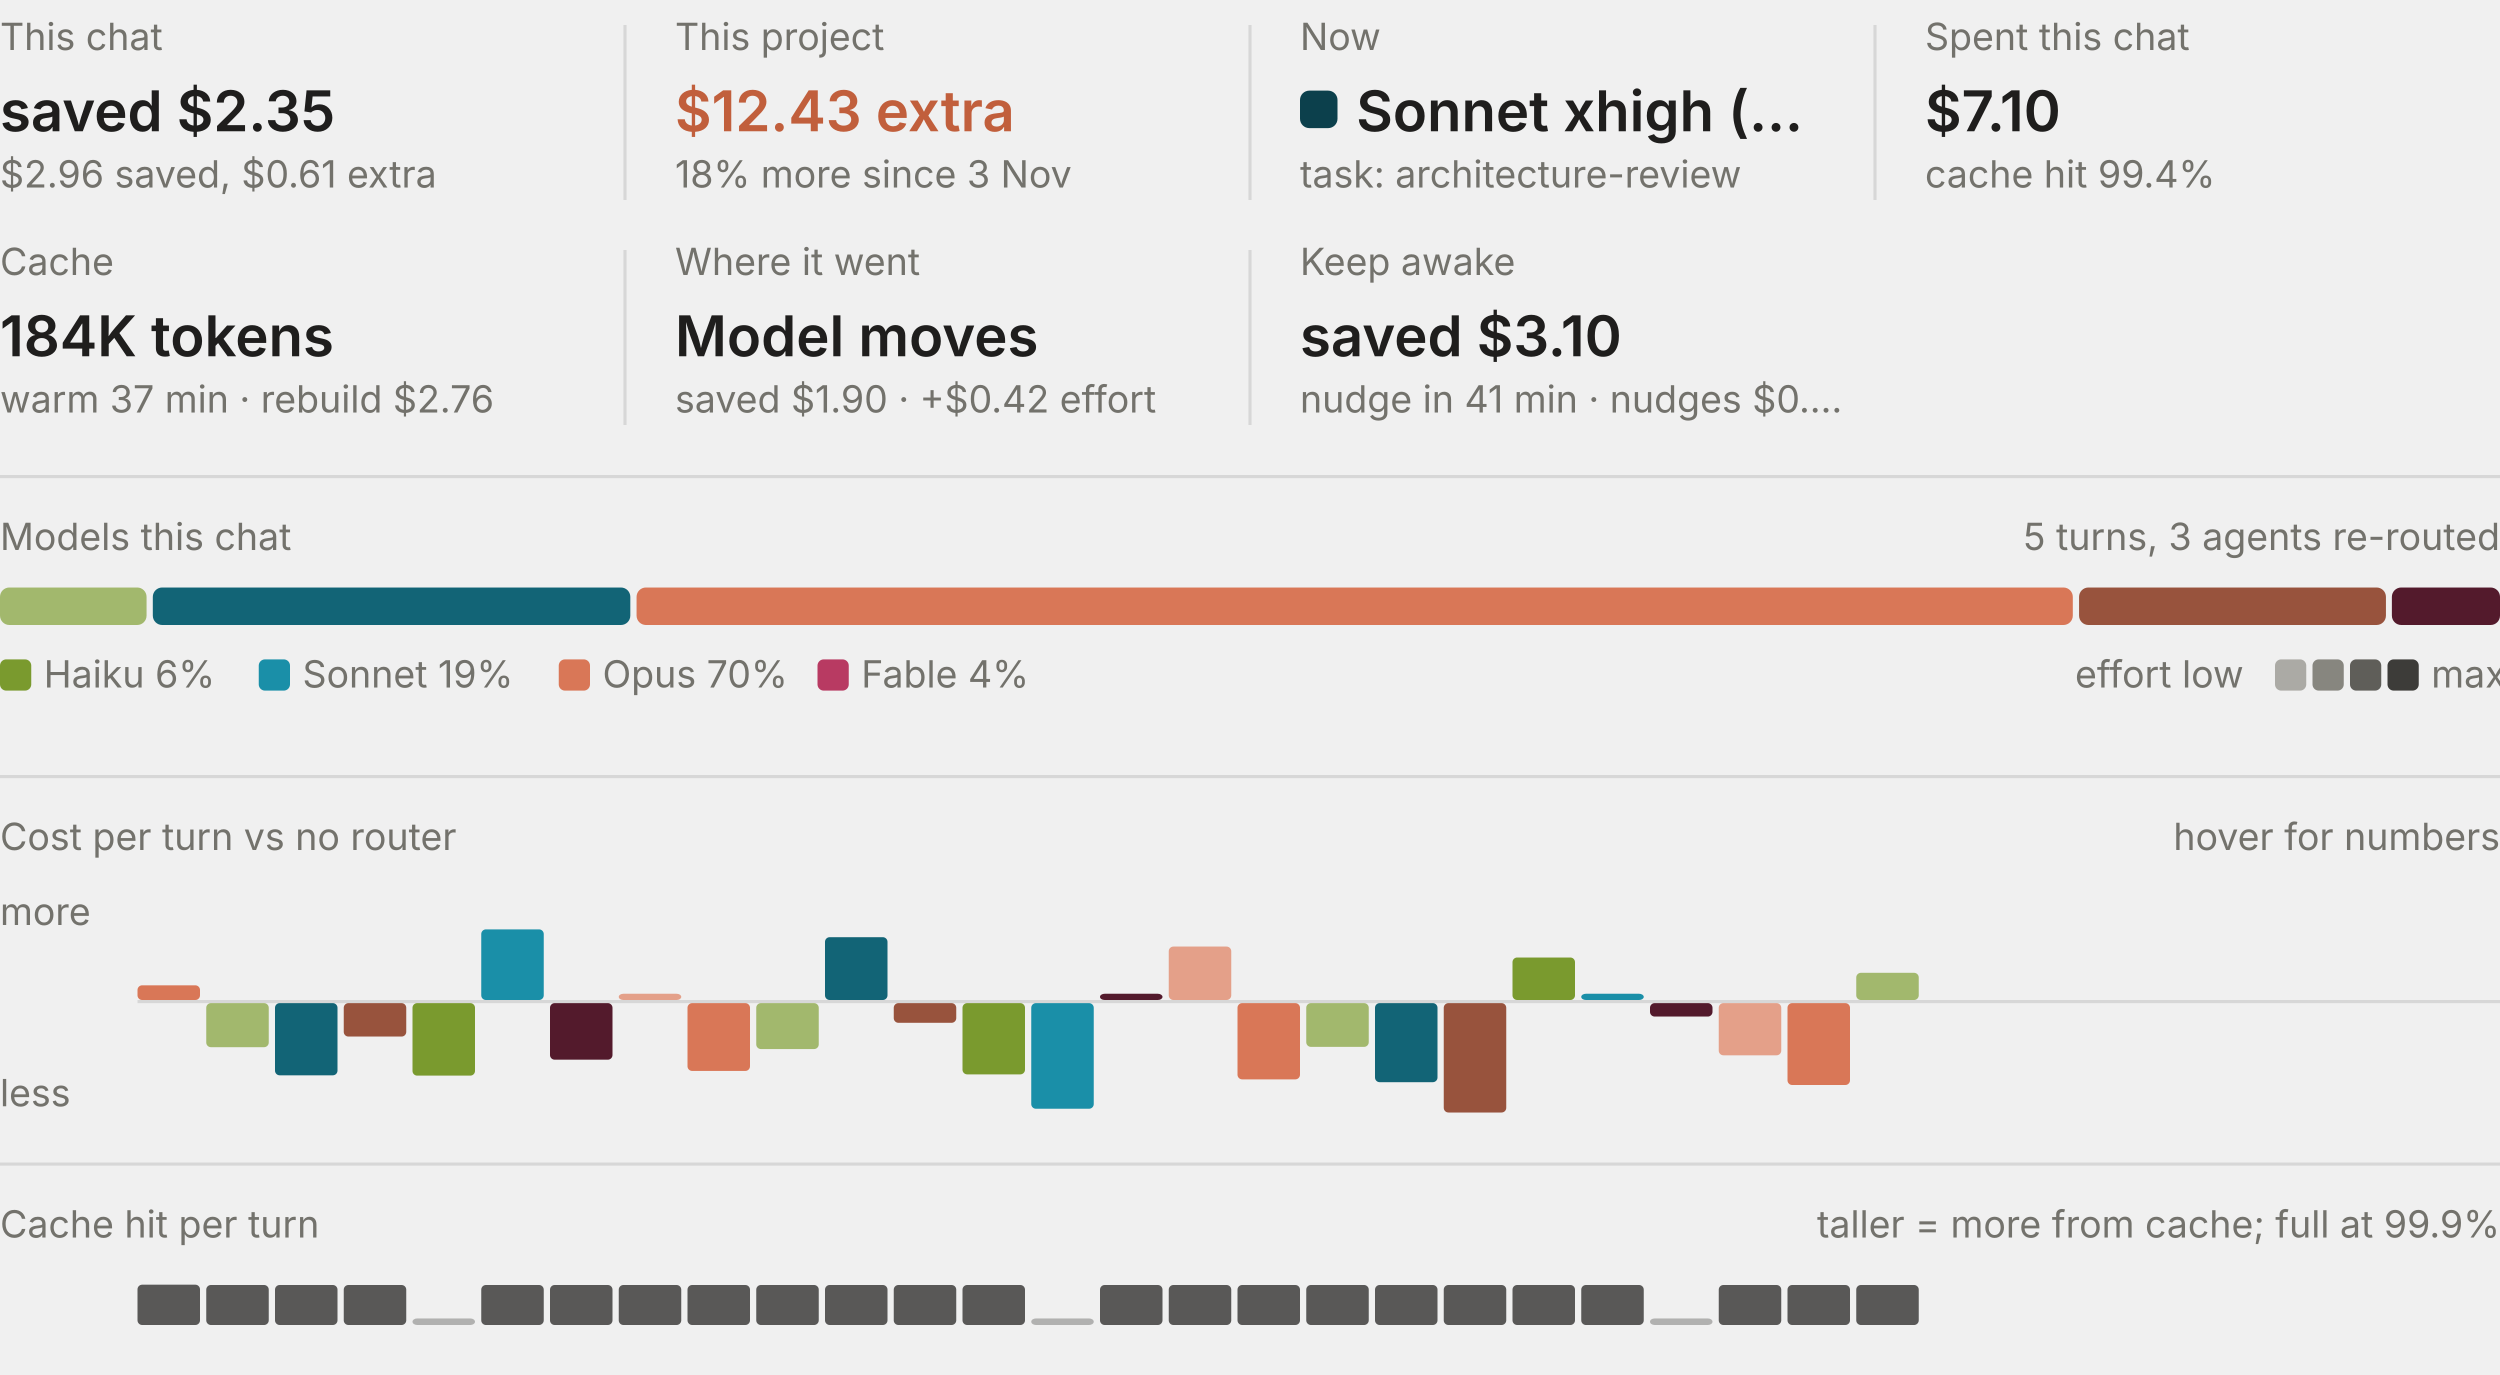
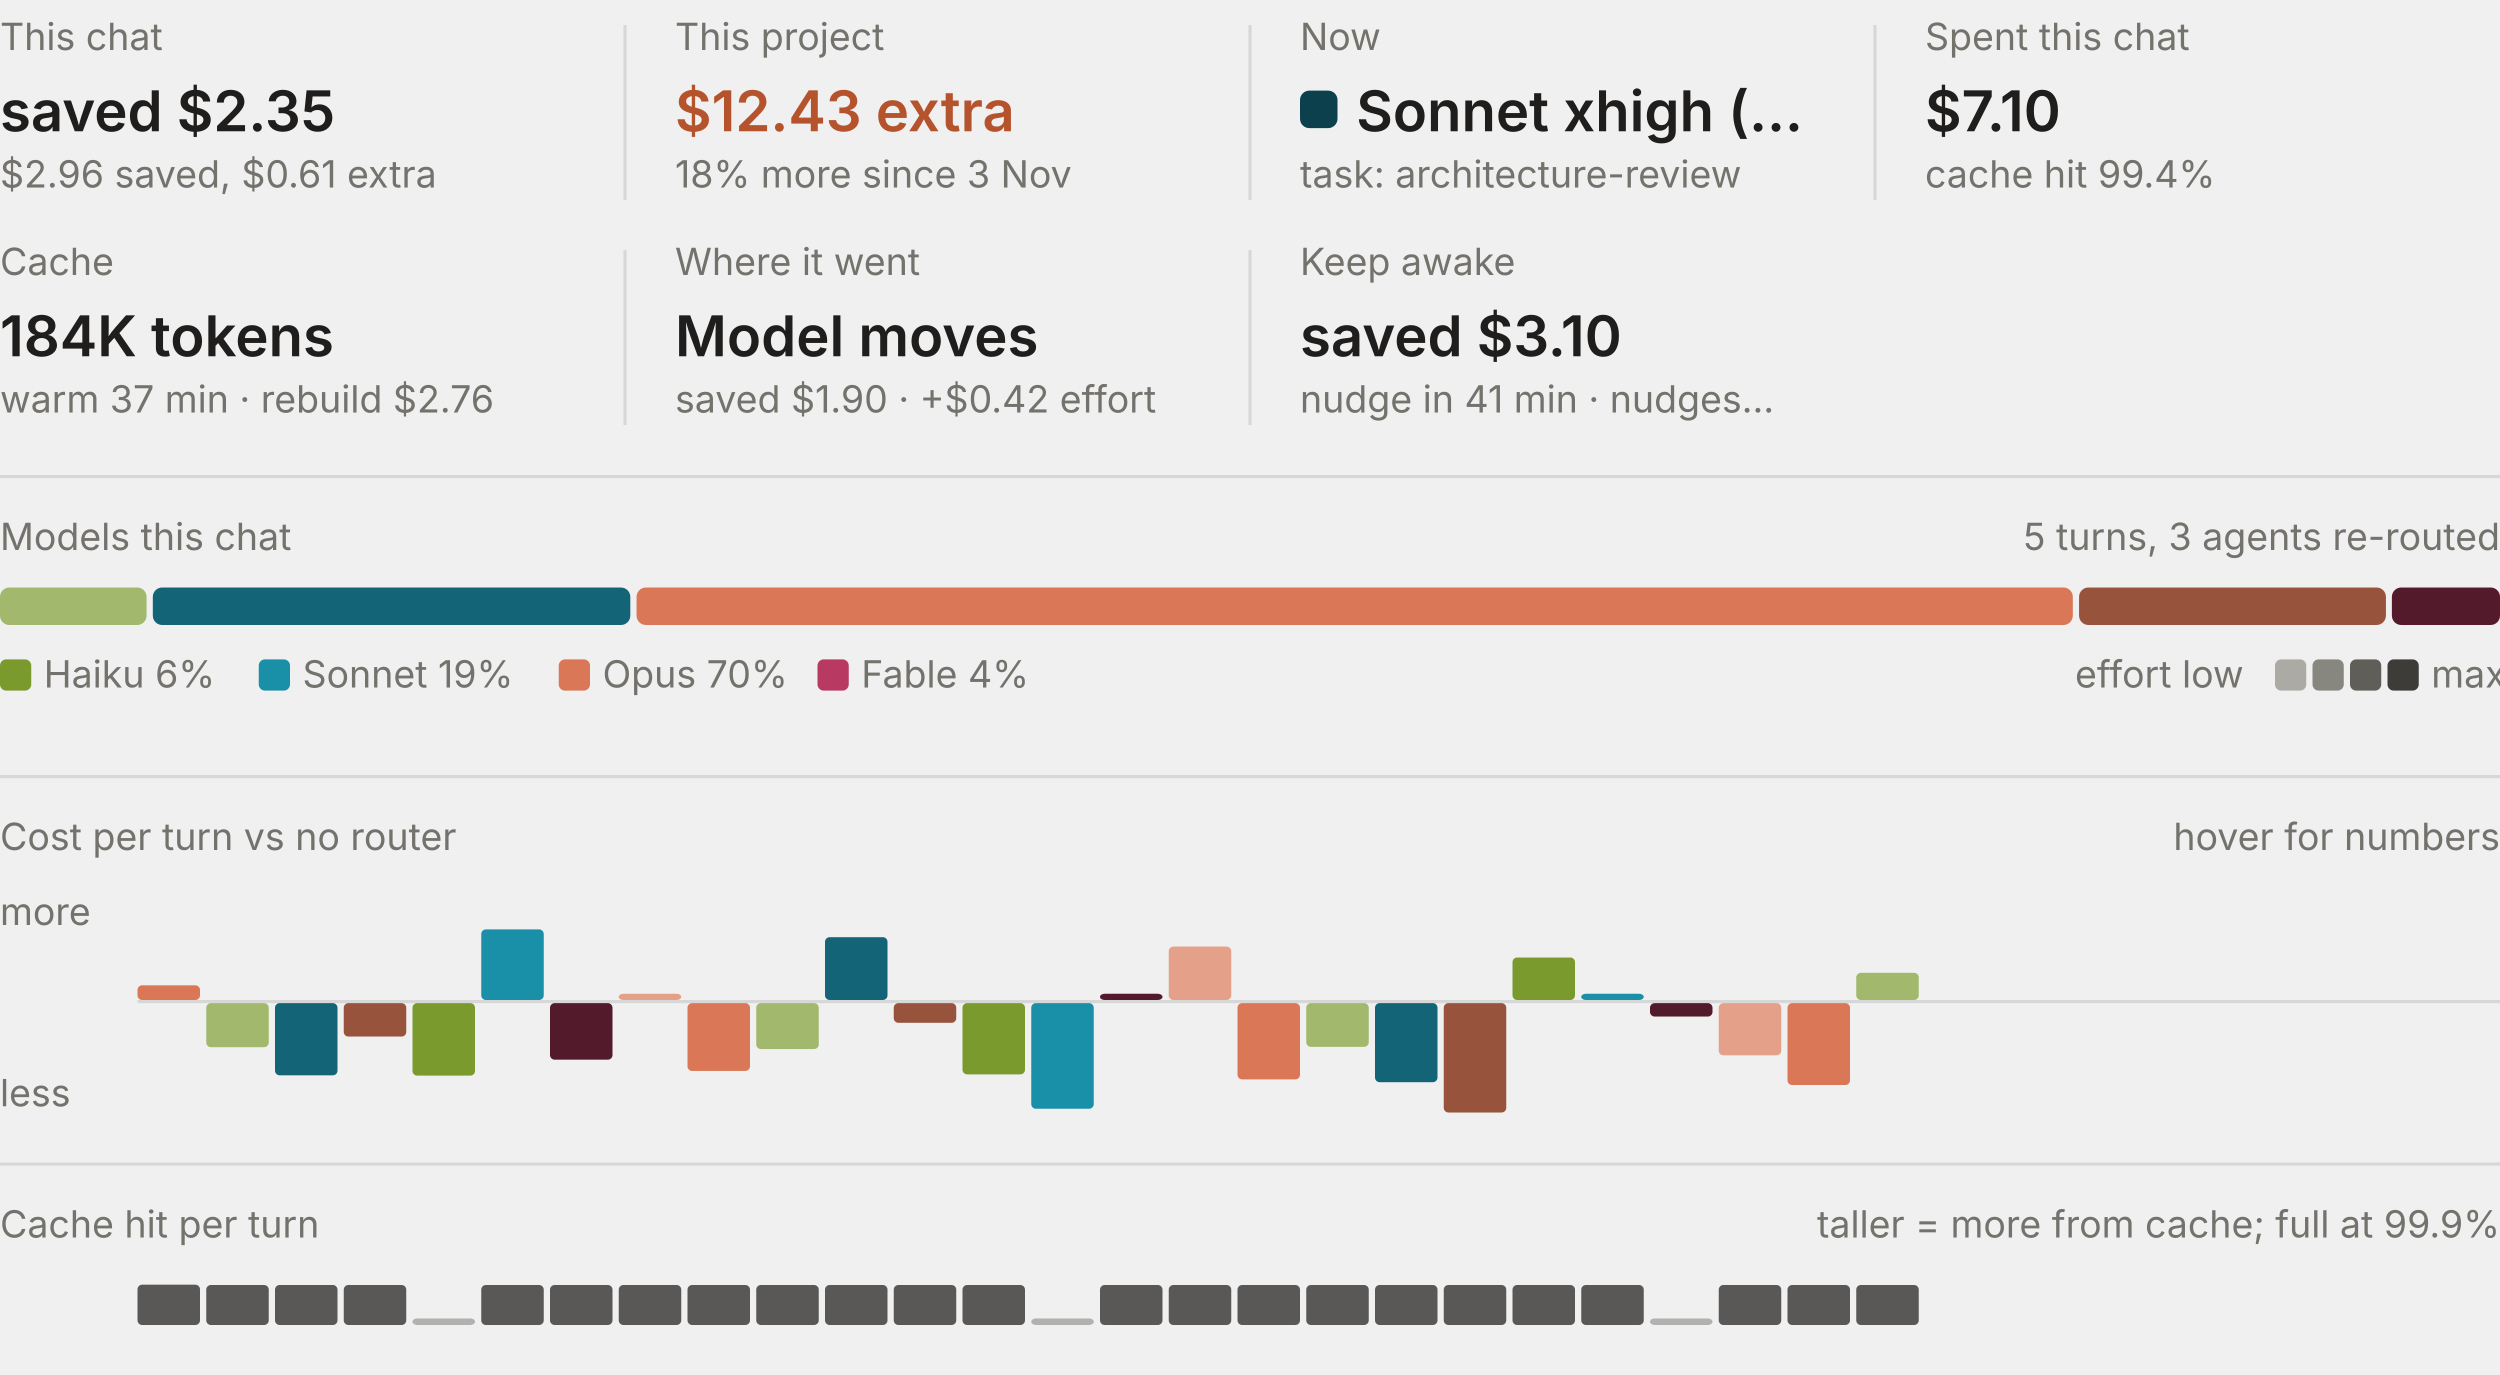
<svg xmlns="http://www.w3.org/2000/svg" width="800" height="440" viewBox="0 0 800 440">
-   <style>.l,.s{fill:#73726c;font:12px -apple-system, BlinkMacSystemFont, 'Segoe UI', system-ui, sans-serif}.l,.s,.v{pointer-events:none}.v{fill:#1f1e1d;font:600 18px -apple-system, BlinkMacSystemFont, 'Segoe UI', system-ui, sans-serif}.d{stroke:#1f1e1d;stroke-opacity:.12}.v.x{fill:#c15f3c}.c{fill:#1f1e1d}.hit{fill:transparent}@media (prefers-color-scheme:dark){.l,.s{fill:#a3a29b}.v{fill:#ecebe6}.d{stroke:#fff;stroke-opacity:.14}.v.x{fill:#e5906f}.c{fill:#ecebe6}}.m-haiku-0{fill:#a2b86d}.m-haiku-1{fill:#7A9A2E}.m-haiku-2{fill:#556c20}.m-haiku-3{fill:#374515}.m-sonnet-0{fill:#5fb1c2}.m-sonnet-1{fill:#1A8FA8}.m-sonnet-2{fill:#126476}.m-sonnet-3{fill:#0c404c}.m-opus-0{fill:#e4a089}.m-opus-1{fill:#D97757}.m-opus-2{fill:#98533d}.m-opus-3{fill:#623627}.m-fable-0{fill:#cd7591}.m-fable-1{fill:#B83A62}.m-fable-2{fill:#812945}.m-fable-3{fill:#531a2c}.m-other-0{fill:#abaaa5}.m-other-1{fill:#87867f}.m-other-2{fill:#5f5e59}.m-other-3{fill:#3d3c39}@media (prefers-color-scheme:dark){.m-haiku-0{fill:#b9cc90}.m-haiku-1{fill:#80A236}.m-haiku-2{fill:#5c7527}.m-haiku-3{fill:#40511b}.m-sonnet-0{fill:#86c4d2}.m-sonnet-1{fill:#2394AE}.m-sonnet-2{fill:#196b7d}.m-sonnet-3{fill:#124a57}.m-opus-0{fill:#e6b599}.m-opus-1{fill:#D27946}.m-opus-2{fill:#975732}.m-opus-3{fill:#693d23}.m-fable-0{fill:#dc95b1}.m-fable-1{fill:#BF3F72}.m-fable-2{fill:#8a2d52}.m-fable-3{fill:#602039}.m-other-0{fill:#ccccc8}.m-other-1{fill:#a3a29b}.m-other-2{fill:#757570}.m-other-3{fill:#52514e}.m-haiku-2{stroke:#ffffff73;stroke-width:1}.m-haiku-3{stroke:#ffffff73;stroke-width:1}.m-sonnet-2{stroke:#ffffff73;stroke-width:1}.m-sonnet-3{stroke:#ffffff73;stroke-width:1}.m-opus-2{stroke:#ffffff73;stroke-width:1}.m-opus-3{stroke:#ffffff73;stroke-width:1}.m-fable-2{stroke:#ffffff73;stroke-width:1}.m-fable-3{stroke:#ffffff73;stroke-width:1}.m-other-2{stroke:#ffffff73;stroke-width:1}.m-other-3{stroke:#ffffff73;stroke-width:1}}</style>
+   <style>.l,.s{fill:#73726c;font:12px -apple-system, BlinkMacSystemFont, 'Segoe UI', system-ui, sans-serif}.l,.s,.v{pointer-events:none}.v{fill:#1f1e1d;font:600 18px -apple-system, BlinkMacSystemFont, 'Segoe UI', system-ui, sans-serif}.d{stroke:#1f1e1d;stroke-opacity:.12}.v.x{fill:#b4532c}.c{fill:#1f1e1d}.hit{fill:transparent}@media (prefers-color-scheme:dark){.l,.s{fill:#a3a29b}.v{fill:#ecebe6}.d{stroke:#fff;stroke-opacity:.14}.v.x{fill:#e5906f}.c{fill:#ecebe6}}.m-haiku-0{fill:#a2b86d}.m-haiku-1{fill:#7A9A2E}.m-haiku-2{fill:#556c20}.m-haiku-3{fill:#374515}.m-sonnet-0{fill:#5fb1c2}.m-sonnet-1{fill:#1A8FA8}.m-sonnet-2{fill:#126476}.m-sonnet-3{fill:#0c404c}.m-opus-0{fill:#e4a089}.m-opus-1{fill:#D97757}.m-opus-2{fill:#98533d}.m-opus-3{fill:#623627}.m-fable-0{fill:#cd7591}.m-fable-1{fill:#B83A62}.m-fable-2{fill:#812945}.m-fable-3{fill:#531a2c}.m-other-0{fill:#abaaa5}.m-other-1{fill:#87867f}.m-other-2{fill:#5f5e59}.m-other-3{fill:#3d3c39}@media (prefers-color-scheme:dark){.m-haiku-0{fill:#b9cc90}.m-haiku-1{fill:#80A236}.m-haiku-2{fill:#5c7527}.m-haiku-3{fill:#40511b}.m-sonnet-0{fill:#86c4d2}.m-sonnet-1{fill:#2394AE}.m-sonnet-2{fill:#196b7d}.m-sonnet-3{fill:#124a57}.m-opus-0{fill:#e6b599}.m-opus-1{fill:#D27946}.m-opus-2{fill:#975732}.m-opus-3{fill:#693d23}.m-fable-0{fill:#dc95b1}.m-fable-1{fill:#BF3F72}.m-fable-2{fill:#8a2d52}.m-fable-3{fill:#602039}.m-other-0{fill:#ccccc8}.m-other-1{fill:#a3a29b}.m-other-2{fill:#757570}.m-other-3{fill:#52514e}.m-haiku-2{stroke:#ffffff73;stroke-width:1}.m-haiku-3{stroke:#ffffff73;stroke-width:1}.m-sonnet-2{stroke:#ffffff73;stroke-width:1}.m-sonnet-3{stroke:#ffffff73;stroke-width:1}.m-opus-2{stroke:#ffffff73;stroke-width:1}.m-opus-3{stroke:#ffffff73;stroke-width:1}.m-fable-2{stroke:#ffffff73;stroke-width:1}.m-fable-3{stroke:#ffffff73;stroke-width:1}.m-other-2{stroke:#ffffff73;stroke-width:1}.m-other-3{stroke:#ffffff73;stroke-width:1}}</style>
  <g>
    <rect class="hit" x="0" y="0" width="184" height="72" />
  </g>
  <text class="l" x="0" y="16">This chat</text>
  <text class="v" x="0" y="42">saved $2.35</text>
  <text class="s" x="0" y="60">$2.96 saved, $0.61 extra</text>
  <line class="d" x1="200" y1="8" x2="200" y2="64" />
  <g>
    <rect class="hit" x="216" y="0" width="184" height="72" />
  </g>
  <text class="l" x="216" y="16">This project</text>
  <text class="v x" x="216" y="42">$12.43 extra</text>
  <text class="s" x="216" y="60">18% more since 3 Nov</text>
  <line class="d" x1="400" y1="8" x2="400" y2="64" />
  <g>
    <rect class="hit" x="416" y="0" width="184" height="72" />
  </g>
  <text class="l" x="416" y="16">Now</text>
  <rect class="m-sonnet-3" x="416" y="29" width="12" height="12" rx="3" />
  <text class="v" x="434" y="42">Sonnet xhigh (…</text>
  <text class="s" x="416" y="60">task: architecture-review</text>
  <line class="d" x1="600" y1="8" x2="600" y2="64" />
  <g>
    <rect class="hit" x="616" y="0" width="184" height="72" />
  </g>
  <text class="l" x="616" y="16">Spent this chat</text>
  <text class="v" x="616" y="42">$7.10</text>
  <text class="s" x="616" y="60">cache hit 99.4%</text>
  <g>
    <rect class="hit" x="0" y="72" width="184" height="72" />
  </g>
  <text class="l" x="0" y="88">Cache</text>
  <text class="v" x="0" y="114">184K tokens</text>
  <text class="s" x="0" y="132">warm 37 min · rebuild $2.76</text>
  <line class="d" x1="200" y1="80" x2="200" y2="136" />
  <g>
    <rect class="hit" x="216" y="72" width="184" height="72" />
  </g>
  <text class="l" x="216" y="88">Where it went</text>
  <text class="v" x="216" y="114">Model moves</text>
  <text class="s" x="216" y="132">saved $1.90 · +$0.42 effort</text>
  <line class="d" x1="400" y1="80" x2="400" y2="136" />
  <g>
    <rect class="hit" x="416" y="72" width="184" height="72" />
  </g>
  <text class="l" x="416" y="88">Keep awake</text>
  <text class="v" x="416" y="114">saved $3.10</text>
-   <text class="s" x="416" y="132">nudge in 41 min · nudges $0.…</text>
+   <text class="s" x="416" y="132">nudge in 41 min · nudges…</text>
  <line class="d" x1="0" y1="152.5" x2="800" y2="152.5" />
  <text class="l" x="0" y="176">Models this chat</text>
  <text class="s" x="800" y="176" text-anchor="end">5 turns, 3 agents re-routed</text>
  <g>
    <rect class="hit" x="0.0" y="184" width="46.9" height="20" />
    <rect class="m-haiku-0" x="0.0" y="188" width="46.9" height="12" rx="3" />
  </g>
  <g>
    <rect class="hit" x="48.9" y="184" width="152.8" height="20" />
    <rect class="m-sonnet-2" x="48.9" y="188" width="152.8" height="12" rx="3" />
  </g>
  <g>
    <rect class="hit" x="203.7" y="184" width="459.6" height="20" />
    <rect class="m-opus-1" x="203.7" y="188" width="459.6" height="12" rx="3" />
  </g>
  <g>
    <rect class="hit" x="665.3" y="184" width="98.2" height="20" />
    <rect class="m-opus-2" x="665.3" y="188" width="98.2" height="12" rx="3" />
  </g>
  <g>
    <rect class="hit" x="765.4" y="184" width="34.6" height="20" />
    <rect class="m-fable-3" x="765.4" y="188" width="34.6" height="12" rx="3" />
  </g>
  <rect class="m-haiku-1" x="0" y="211" width="10" height="10" rx="2" />
  <text class="s" x="14" y="220">Haiku 6%</text>
  <rect class="m-sonnet-1" x="82.8" y="211" width="10" height="10" rx="2" />
  <text class="s" x="96.8" y="220">Sonnet 19%</text>
  <rect class="m-opus-1" x="178.8" y="211" width="10" height="10" rx="2" />
  <text class="s" x="192.8" y="220">Opus 70%</text>
  <rect class="m-fable-1" x="261.6" y="211" width="10" height="10" rx="2" />
  <text class="s" x="275.6" y="220">Fable 4%</text>
  <g>
    <text class="s" x="664" y="220">effort low</text>
    <rect class="m-other-0" x="728" y="211" width="10" height="10" rx="2" />
    <rect class="m-other-1" x="740" y="211" width="10" height="10" rx="2" />
    <rect class="m-other-2" x="752" y="211" width="10" height="10" rx="2" />
    <rect class="m-other-3" x="764" y="211" width="10" height="10" rx="2" />
    <text class="s" x="778" y="220">max</text>
  </g>
  <line class="d" x1="0" y1="248.5" x2="800" y2="248.5" />
  <text class="l" x="0" y="272">Cost per turn vs no router</text>
  <text class="s" x="800" y="272" text-anchor="end">hover for numbers</text>
  <text class="s" x="0" y="296">more</text>
  <text class="s" x="0" y="354">less</text>
  <line class="d" x1="44" y1="320.5" x2="800" y2="320.5" />
  <g>
    <rect class="hit" x="44.0" y="284" width="20.0" height="72" />
    <rect class="m-opus-1" x="44.0" y="315.3" width="20.0" height="4.7" rx="1.5" />
  </g>
  <g>
    <rect class="c" x="44.0" y="411.1" width="20.0" height="12.9" rx="1.5" fill-opacity="0.72" />
  </g>
  <g>
    <rect class="hit" x="66.0" y="284" width="20.0" height="72" />
    <rect class="m-haiku-0" x="66.0" y="321.0" width="20.0" height="14.1" rx="1.5" />
  </g>
  <g>
    <rect class="c" x="66.0" y="411.2" width="20.0" height="12.8" rx="1.5" fill-opacity="0.72" />
  </g>
  <g>
    <rect class="hit" x="88.0" y="284" width="20.0" height="72" />
    <rect class="m-sonnet-2" x="88.0" y="321.0" width="20.0" height="23.1" rx="1.5" />
  </g>
  <g>
    <rect class="c" x="88.0" y="411.2" width="20.0" height="12.8" rx="1.5" fill-opacity="0.72" />
  </g>
  <g>
    <rect class="hit" x="110.0" y="284" width="20.0" height="72" />
    <rect class="m-opus-2" x="110.0" y="321.0" width="20.0" height="10.7" rx="1.5" />
  </g>
  <g>
    <rect class="c" x="110.0" y="411.2" width="20.0" height="12.8" rx="1.5" fill-opacity="0.72" />
  </g>
  <g>
    <rect class="hit" x="132.0" y="284" width="20.0" height="72" />
    <rect class="m-haiku-1" x="132.0" y="321.0" width="20.0" height="23.2" rx="1.5" />
  </g>
  <g>
    <rect class="c" x="132.0" y="421.9" width="20.0" height="2.1" rx="1.5" fill-opacity="0.30" />
  </g>
  <g>
    <rect class="hit" x="154.0" y="284" width="20.0" height="72" />
    <rect class="m-sonnet-1" x="154.0" y="297.4" width="20.0" height="22.6" rx="1.5" />
  </g>
  <g>
    <rect class="c" x="154.0" y="411.2" width="20.0" height="12.8" rx="1.5" fill-opacity="0.72" />
  </g>
  <g>
    <rect class="hit" x="176.0" y="284" width="20.0" height="72" />
    <rect class="m-fable-3" x="176.0" y="321.0" width="20.0" height="18.1" rx="1.5" />
  </g>
  <g>
    <rect class="c" x="176.0" y="411.2" width="20.0" height="12.8" rx="1.5" fill-opacity="0.72" />
  </g>
  <g>
    <rect class="hit" x="198.0" y="284" width="20.0" height="72" />
    <rect class="m-opus-0" x="198.0" y="318.0" width="20.0" height="2.0" rx="1.5" />
  </g>
  <g>
    <rect class="c" x="198.0" y="411.2" width="20.0" height="12.8" rx="1.5" fill-opacity="0.72" />
  </g>
  <g>
    <rect class="hit" x="220.0" y="284" width="20.0" height="72" />
    <rect class="m-opus-1" x="220.0" y="321.0" width="20.0" height="21.7" rx="1.5" />
  </g>
  <g>
    <rect class="c" x="220.0" y="411.2" width="20.0" height="12.8" rx="1.5" fill-opacity="0.72" />
  </g>
  <g>
    <rect class="hit" x="242.0" y="284" width="20.0" height="72" />
    <rect class="m-haiku-0" x="242.0" y="321.0" width="20.0" height="14.7" rx="1.5" />
  </g>
  <g>
    <rect class="c" x="242.0" y="411.2" width="20.0" height="12.8" rx="1.5" fill-opacity="0.72" />
  </g>
  <g>
    <rect class="hit" x="264.0" y="284" width="20.0" height="72" />
    <rect class="m-sonnet-2" x="264.0" y="299.9" width="20.0" height="20.1" rx="1.5" />
  </g>
  <g>
    <rect class="c" x="264.0" y="411.2" width="20.0" height="12.8" rx="1.5" fill-opacity="0.72" />
  </g>
  <g>
    <rect class="hit" x="286.0" y="284" width="20.0" height="72" />
    <rect class="m-opus-2" x="286.0" y="321.0" width="20.0" height="6.3" rx="1.5" />
  </g>
  <g>
    <rect class="c" x="286.0" y="411.2" width="20.0" height="12.8" rx="1.5" fill-opacity="0.72" />
  </g>
  <g>
    <rect class="hit" x="308.0" y="284" width="20.0" height="72" />
    <rect class="m-haiku-1" x="308.0" y="321.0" width="20.0" height="22.8" rx="1.5" />
  </g>
  <g>
    <rect class="c" x="308.0" y="411.2" width="20.0" height="12.8" rx="1.5" fill-opacity="0.72" />
  </g>
  <g>
    <rect class="hit" x="330.0" y="284" width="20.0" height="72" />
    <rect class="m-sonnet-1" x="330.0" y="321.0" width="20.0" height="33.8" rx="1.5" />
  </g>
  <g>
    <rect class="c" x="330.0" y="421.9" width="20.0" height="2.1" rx="1.5" fill-opacity="0.30" />
  </g>
  <g>
    <rect class="hit" x="352.0" y="284" width="20.0" height="72" />
    <rect class="m-fable-3" x="352.0" y="318.0" width="20.0" height="2.0" rx="1.5" />
  </g>
  <g>
    <rect class="c" x="352.0" y="411.2" width="20.0" height="12.8" rx="1.5" fill-opacity="0.72" />
  </g>
  <g>
    <rect class="hit" x="374.0" y="284" width="20.0" height="72" />
    <rect class="m-opus-0" x="374.0" y="302.9" width="20.0" height="17.1" rx="1.5" />
  </g>
  <g>
    <rect class="c" x="374.0" y="411.2" width="20.0" height="12.8" rx="1.5" fill-opacity="0.72" />
  </g>
  <g>
    <rect class="hit" x="396.0" y="284" width="20.0" height="72" />
    <rect class="m-opus-1" x="396.0" y="321.0" width="20.0" height="24.4" rx="1.5" />
  </g>
  <g>
    <rect class="c" x="396.0" y="411.2" width="20.0" height="12.8" rx="1.5" fill-opacity="0.72" />
  </g>
  <g>
    <rect class="hit" x="418.0" y="284" width="20.0" height="72" />
    <rect class="m-haiku-0" x="418.0" y="321.0" width="20.0" height="14.0" rx="1.5" />
  </g>
  <g>
    <rect class="c" x="418.0" y="411.2" width="20.0" height="12.8" rx="1.5" fill-opacity="0.72" />
  </g>
  <g>
    <rect class="hit" x="440.0" y="284" width="20.0" height="72" />
    <rect class="m-sonnet-2" x="440.0" y="321.0" width="20.0" height="25.3" rx="1.5" />
  </g>
  <g>
    <rect class="c" x="440.0" y="411.2" width="20.0" height="12.8" rx="1.5" fill-opacity="0.72" />
  </g>
  <g>
    <rect class="hit" x="462.0" y="284" width="20.0" height="72" />
    <rect class="m-opus-2" x="462.0" y="321.0" width="20.0" height="35.0" rx="1.5" />
  </g>
  <g>
    <rect class="c" x="462.0" y="411.2" width="20.0" height="12.8" rx="1.5" fill-opacity="0.72" />
  </g>
  <g>
    <rect class="hit" x="484.0" y="284" width="20.0" height="72" />
    <rect class="m-haiku-1" x="484.0" y="306.4" width="20.0" height="13.6" rx="1.5" />
  </g>
  <g>
    <rect class="c" x="484.0" y="411.2" width="20.0" height="12.8" rx="1.5" fill-opacity="0.72" />
  </g>
  <g>
    <rect class="hit" x="506.0" y="284" width="20.0" height="72" />
    <rect class="m-sonnet-1" x="506.0" y="318.0" width="20.0" height="2.0" rx="1.5" />
  </g>
  <g>
    <rect class="c" x="506.0" y="411.2" width="20.0" height="12.8" rx="1.5" fill-opacity="0.72" />
  </g>
  <g>
    <rect class="hit" x="528.0" y="284" width="20.0" height="72" />
    <rect class="m-fable-3" x="528.0" y="321.0" width="20.0" height="4.3" rx="1.5" />
  </g>
  <g>
    <rect class="c" x="528.0" y="421.9" width="20.0" height="2.1" rx="1.5" fill-opacity="0.30" />
  </g>
  <g>
    <rect class="hit" x="550.0" y="284" width="20.0" height="72" />
    <rect class="m-opus-0" x="550.0" y="321.0" width="20.0" height="16.7" rx="1.5" />
  </g>
  <g>
    <rect class="c" x="550.0" y="411.2" width="20.0" height="12.8" rx="1.5" fill-opacity="0.72" />
  </g>
  <g>
    <rect class="hit" x="572.0" y="284" width="20.0" height="72" />
    <rect class="m-opus-1" x="572.0" y="321.0" width="20.0" height="26.2" rx="1.5" />
  </g>
  <g>
    <rect class="c" x="572.0" y="411.2" width="20.0" height="12.8" rx="1.5" fill-opacity="0.72" />
  </g>
  <g>
    <rect class="hit" x="594.0" y="284" width="20.0" height="72" />
    <rect class="m-haiku-0" x="594.0" y="311.3" width="20.0" height="8.7" rx="1.5" />
  </g>
  <g>
    <rect class="c" x="594.0" y="411.2" width="20.0" height="12.8" rx="1.5" fill-opacity="0.72" />
  </g>
  <line class="d" x1="0" y1="372.5" x2="800" y2="372.5" />
  <text class="l" x="0" y="396">Cache hit per turn</text>
  <text class="s" x="800" y="396" text-anchor="end">taller = more from cache; full at 99.9%</text>
</svg>
